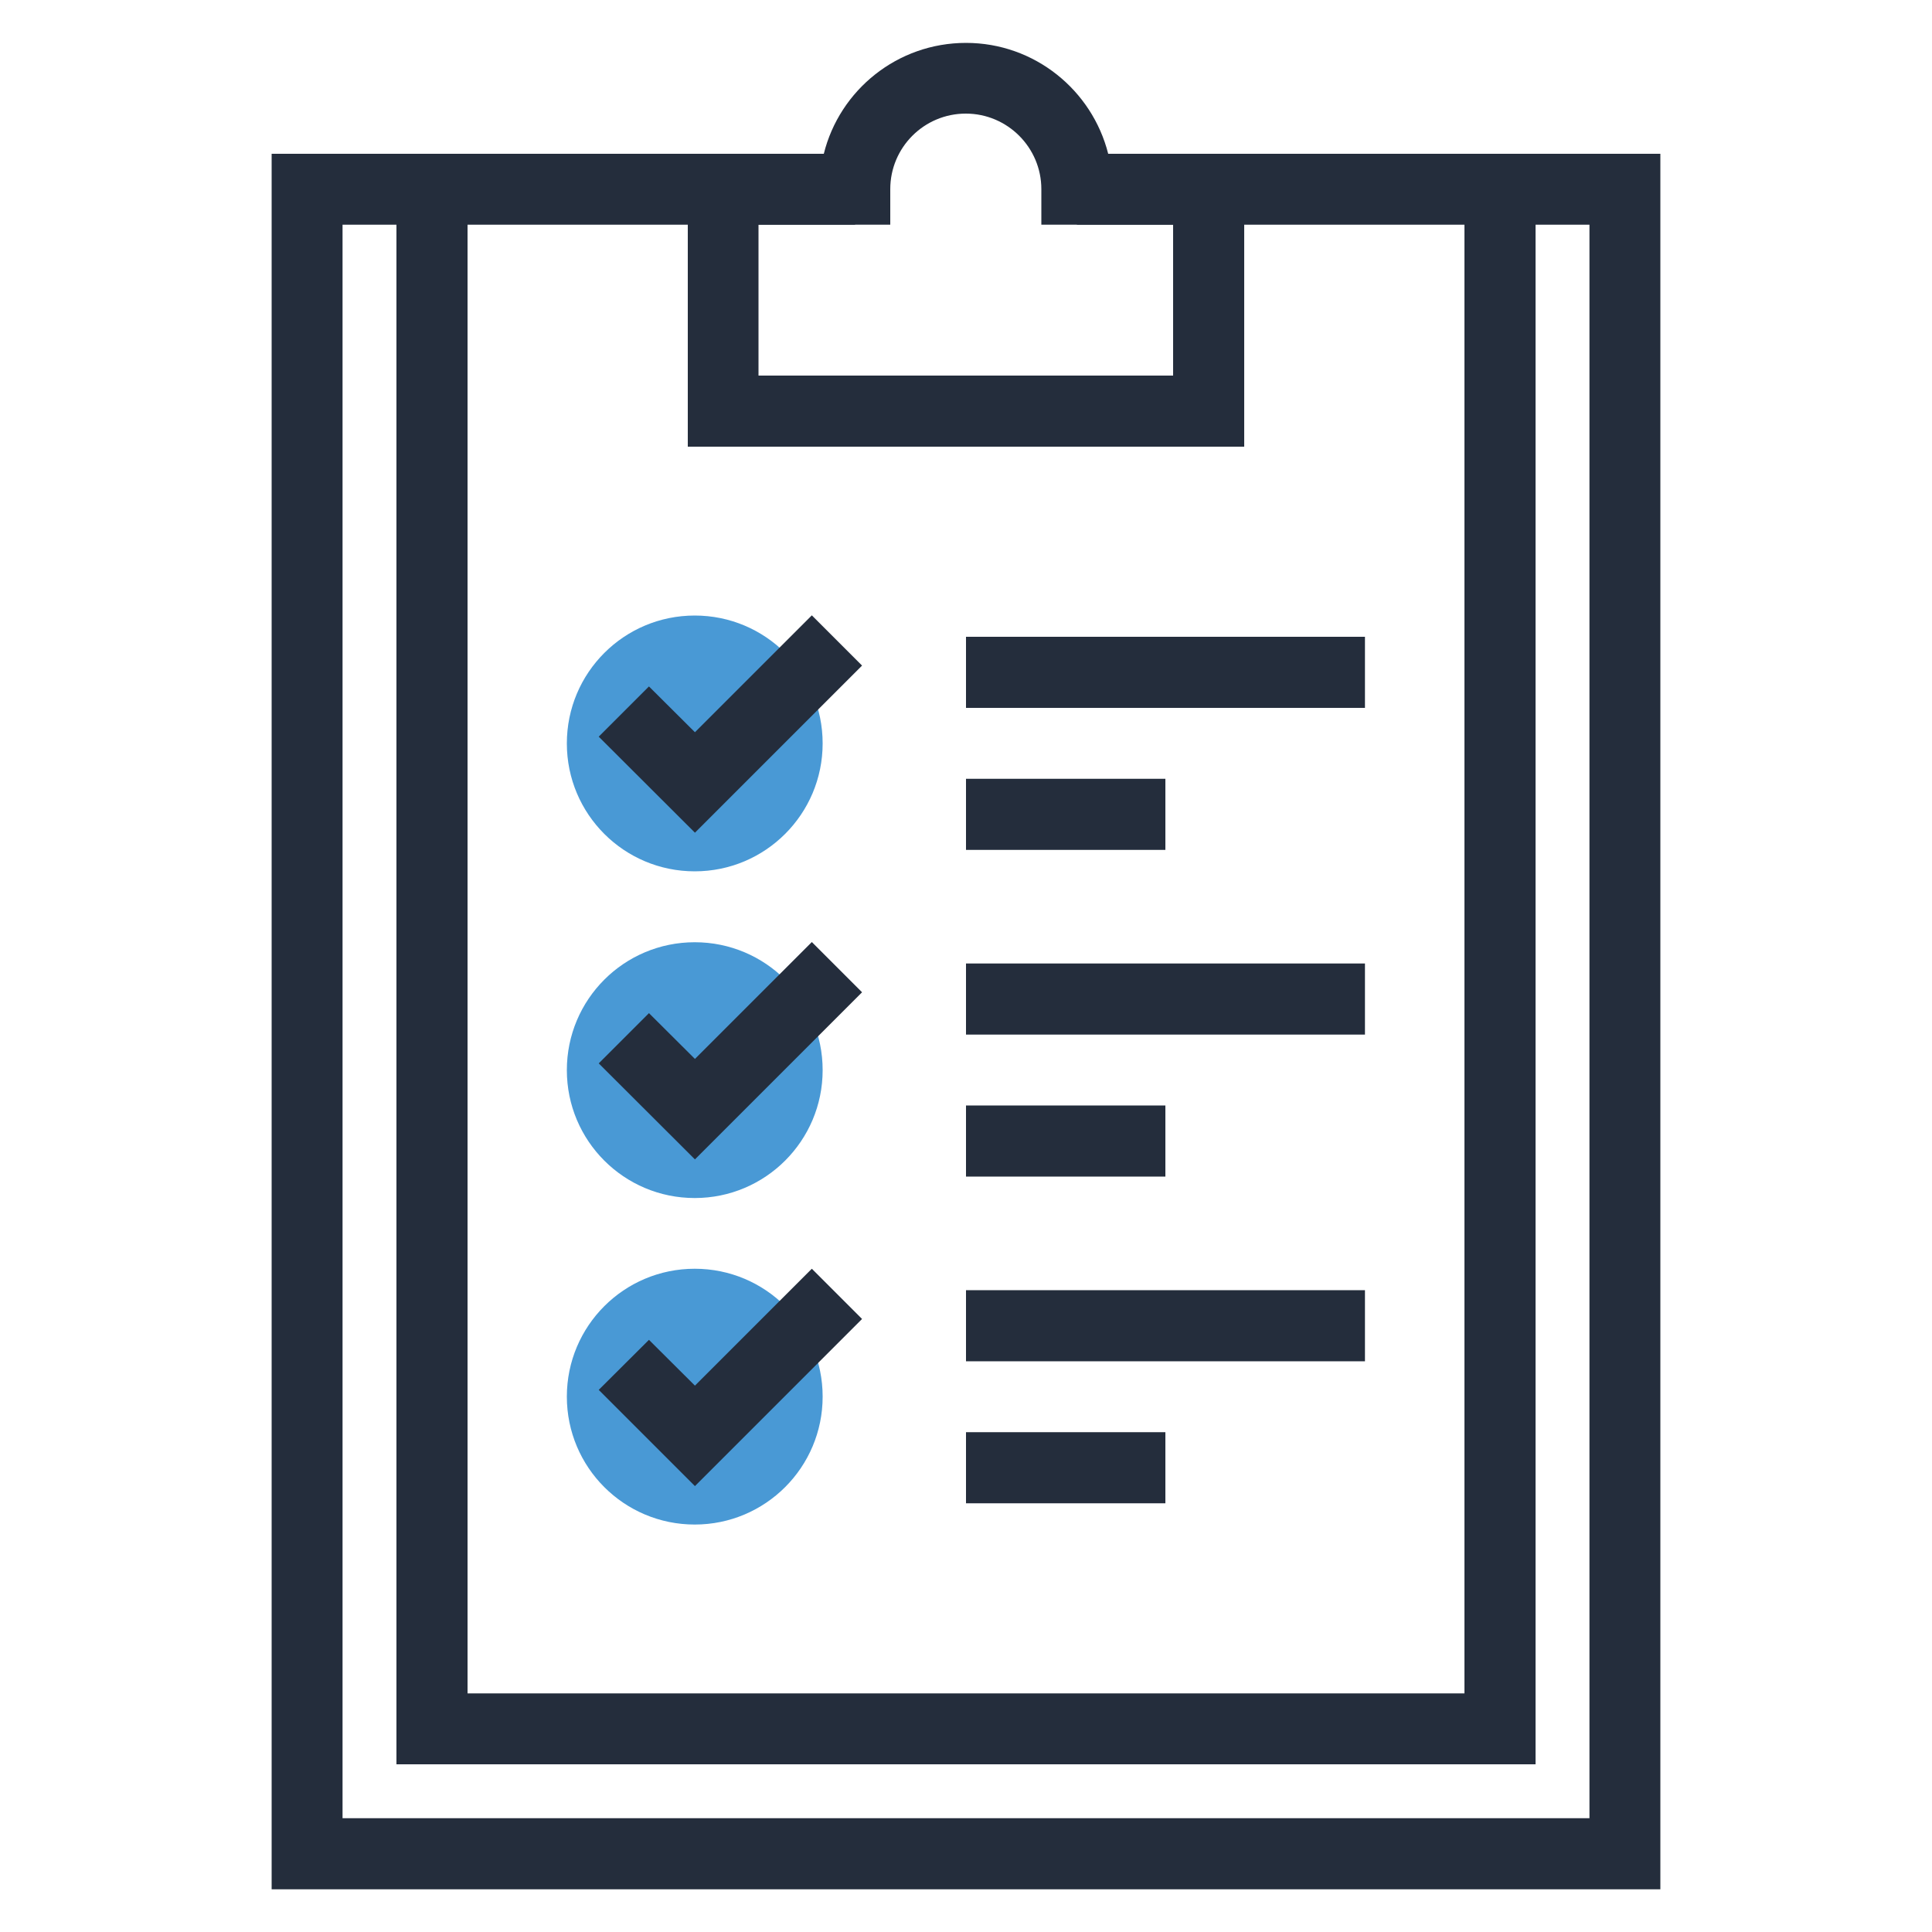
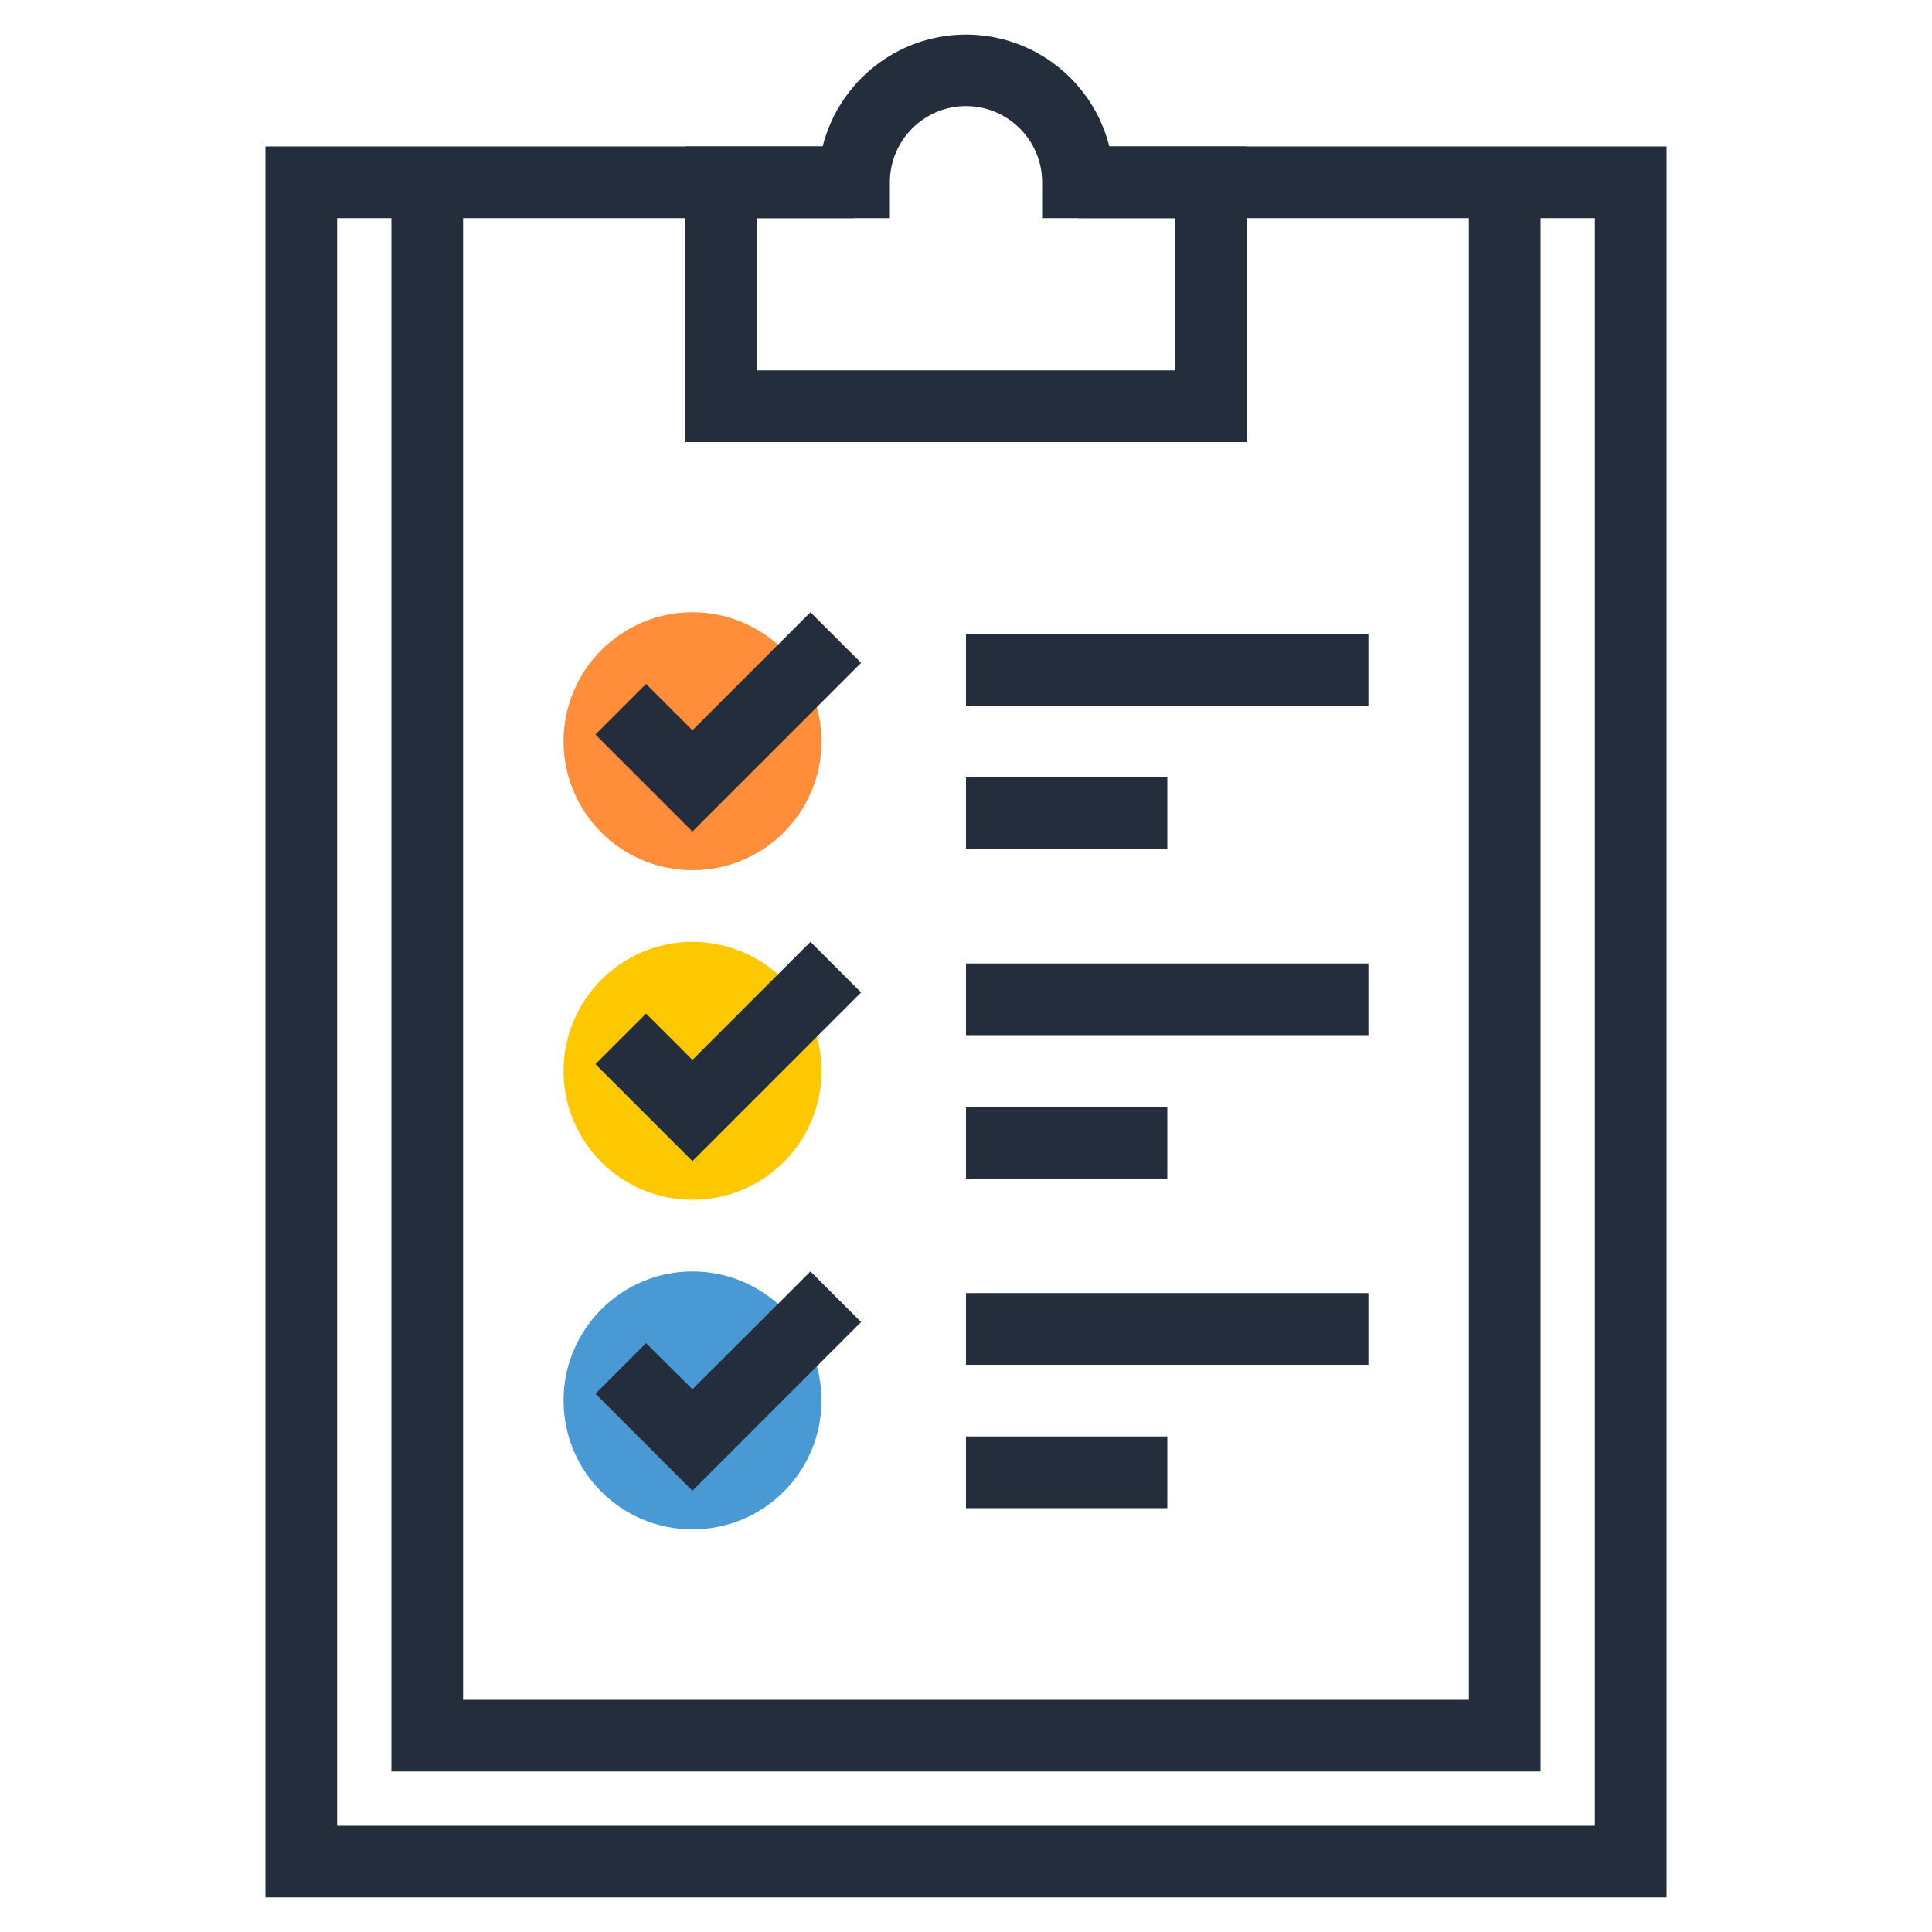
<svg xmlns="http://www.w3.org/2000/svg" id="Layer_1" version="1.1" viewBox="0 0 1000 1000">
  <defs>
    <style>
      .st0 {
        fill: #4999d5;
      }

      .st1 {
        fill: #242d3c;
      }
+ 
+       .st2 {
+         fill: #fdc800;
+       }
+ 
+       .st3 {
+         fill: #ff8d39;
+       }
    </style>
  </defs>
-   <polygon class="st1" points="859.4 977.9 140.6 977.9 140.6 79.6 442.6 79.6 442.6 116.3 177.3 116.3 177.3 941.1 822.7 941.1 822.7 116.3 557.4 116.3 557.4 79.6 859.4 79.6 859.4 977.9" />
-   <polygon class="st1" points="794.8 913.2 205.2 913.2 205.2 97.9 242 97.9 242 876.5 758 876.5 758 97.9 794.8 97.9 794.8 913.2" />
-   <path class="st1" d="M644,231.2h-288V79.6h70.4c8.2-33,38.1-57.4,73.6-57.4s65.3,24.5,73.6,57.4h70.4v151.6ZM392.7,194.4h214.5v-78.1h-68.2v-18.4c0-21.5-17.5-39.1-39.1-39.1s-39.1,17.5-39.1,39.1v18.4h-68.2v78.1Z" />
-   <rect class="st1" x="500" y="667.8" width="206.5" height="36.8" />
-   <rect class="st1" x="500" y="741.3" width="103.2" height="36.8" />
-   <rect class="st1" x="500" y="329.6" width="206.5" height="36.8" />
-   <rect class="st1" x="500" y="403.1" width="103.2" height="36.8" />
-   <rect class="st1" x="500" y="498.7" width="206.5" height="36.8" />
-   <rect class="st1" x="500" y="572.2" width="103.2" height="36.8" />
-   <path class="st0" d="M425.8,384.8c0,36.5-29.6,66.2-66.2,66.2s-66.2-29.6-66.2-66.2,29.6-66.2,66.2-66.2,66.2,29.6,66.2,66.2Z" />
-   <polygon class="st1" points="359.7 431 309.9 381.3 335.9 355.3 359.7 379 420.2 318.5 446.2 344.5 359.7 431" />
-   <path class="st0" d="M425.8,553.9c0,36.5-29.6,66.2-66.2,66.2s-66.2-29.6-66.2-66.2,29.6-66.2,66.2-66.2,66.2,29.6,66.2,66.2Z" />
-   <polygon class="st1" points="359.7 600.1 309.9 550.4 335.9 524.4 359.7 548.1 420.2 487.6 446.2 513.6 359.7 600.1" />
-   <path class="st0" d="M425.8,722.9c0,36.5-29.6,66.2-66.2,66.2s-66.2-29.6-66.2-66.2,29.6-66.2,66.2-66.2,66.2,29.6,66.2,66.2Z" />
-   <polygon class="st1" points="359.7 769.2 309.9 719.4 335.9 693.5 359.7 717.2 420.2 656.7 446.2 682.7 359.7 769.2" />
+   <polygon class="st1" points="862.6 982.1 137.4 982.1 137.4 75.8 442.1 75.8 442.1 112.9 174.5 112.9 174.5 945 825.5 945 825.5 112.9 558 112.9 558 75.8 862.6 75.8 862.6 982.1" />
+   <polygon class="st1" points="797.4 916.9 202.6 916.9 202.6 94.4 239.7 94.4 239.7 879.8 760.3 879.8 760.3 94.4 797.4 94.4 797.4 916.9" />
+   <path class="st1" d="M645.3,228.8h-290.6V75.8h71.1c8.3-33.2,38.4-57.9,74.2-57.9s65.9,24.7,74.2,57.9h71.1v153ZM391.8,191.7h216.4v-78.8h-68.8v-18.6c0-21.7-17.7-39.4-39.4-39.4s-39.4,17.7-39.4,39.4v18.6h-68.8v78.8Z" />
+   <rect class="st1" x="500" y="669.3" width="208.3" height="37.1" />
+   <rect class="st1" x="500" y="743.5" width="104.2" height="37.1" />
+   <rect class="st1" x="500" y="328.1" width="208.3" height="37.1" />
+   <rect class="st1" x="500" y="402.3" width="104.2" height="37.1" />
+   <rect class="st1" x="500" y="498.7" width="208.3" height="37.1" />
+   <rect class="st1" x="500" y="572.9" width="104.2" height="37.1" />
+   <path class="st3" d="M425.2,383.7c0,36.9-29.9,66.7-66.8,66.7s-66.7-29.9-66.7-66.7,29.9-66.8,66.7-66.8,66.8,29.9,66.8,66.8Z" />
+   <polygon class="st1" points="358.4 430.4 308.2 380.2 334.4 354 358.4 378 419.5 316.9 445.7 343.1 358.4 430.4" />
+   <path class="st2" d="M425.2,554.3c0,36.9-29.9,66.7-66.8,66.7s-66.7-29.9-66.7-66.7,29.9-66.8,66.7-66.8,66.8,29.9,66.8,66.8Z" />
+   <polygon class="st1" points="358.4 601 308.2 550.8 334.4 524.6 358.4 548.6 419.5 487.5 445.7 513.7 358.4 601" />
+   <path class="st0" d="M425.2,724.9c0,36.9-29.9,66.7-66.8,66.7s-66.7-29.9-66.7-66.7,29.9-66.8,66.7-66.8,66.8,29.9,66.8,66.8Z" />
+   <polygon class="st1" points="358.4 771.6 308.2 721.4 334.4 695.2 358.4 719.1 419.5 658.1 445.7 684.3 358.4 771.6" />
</svg>
